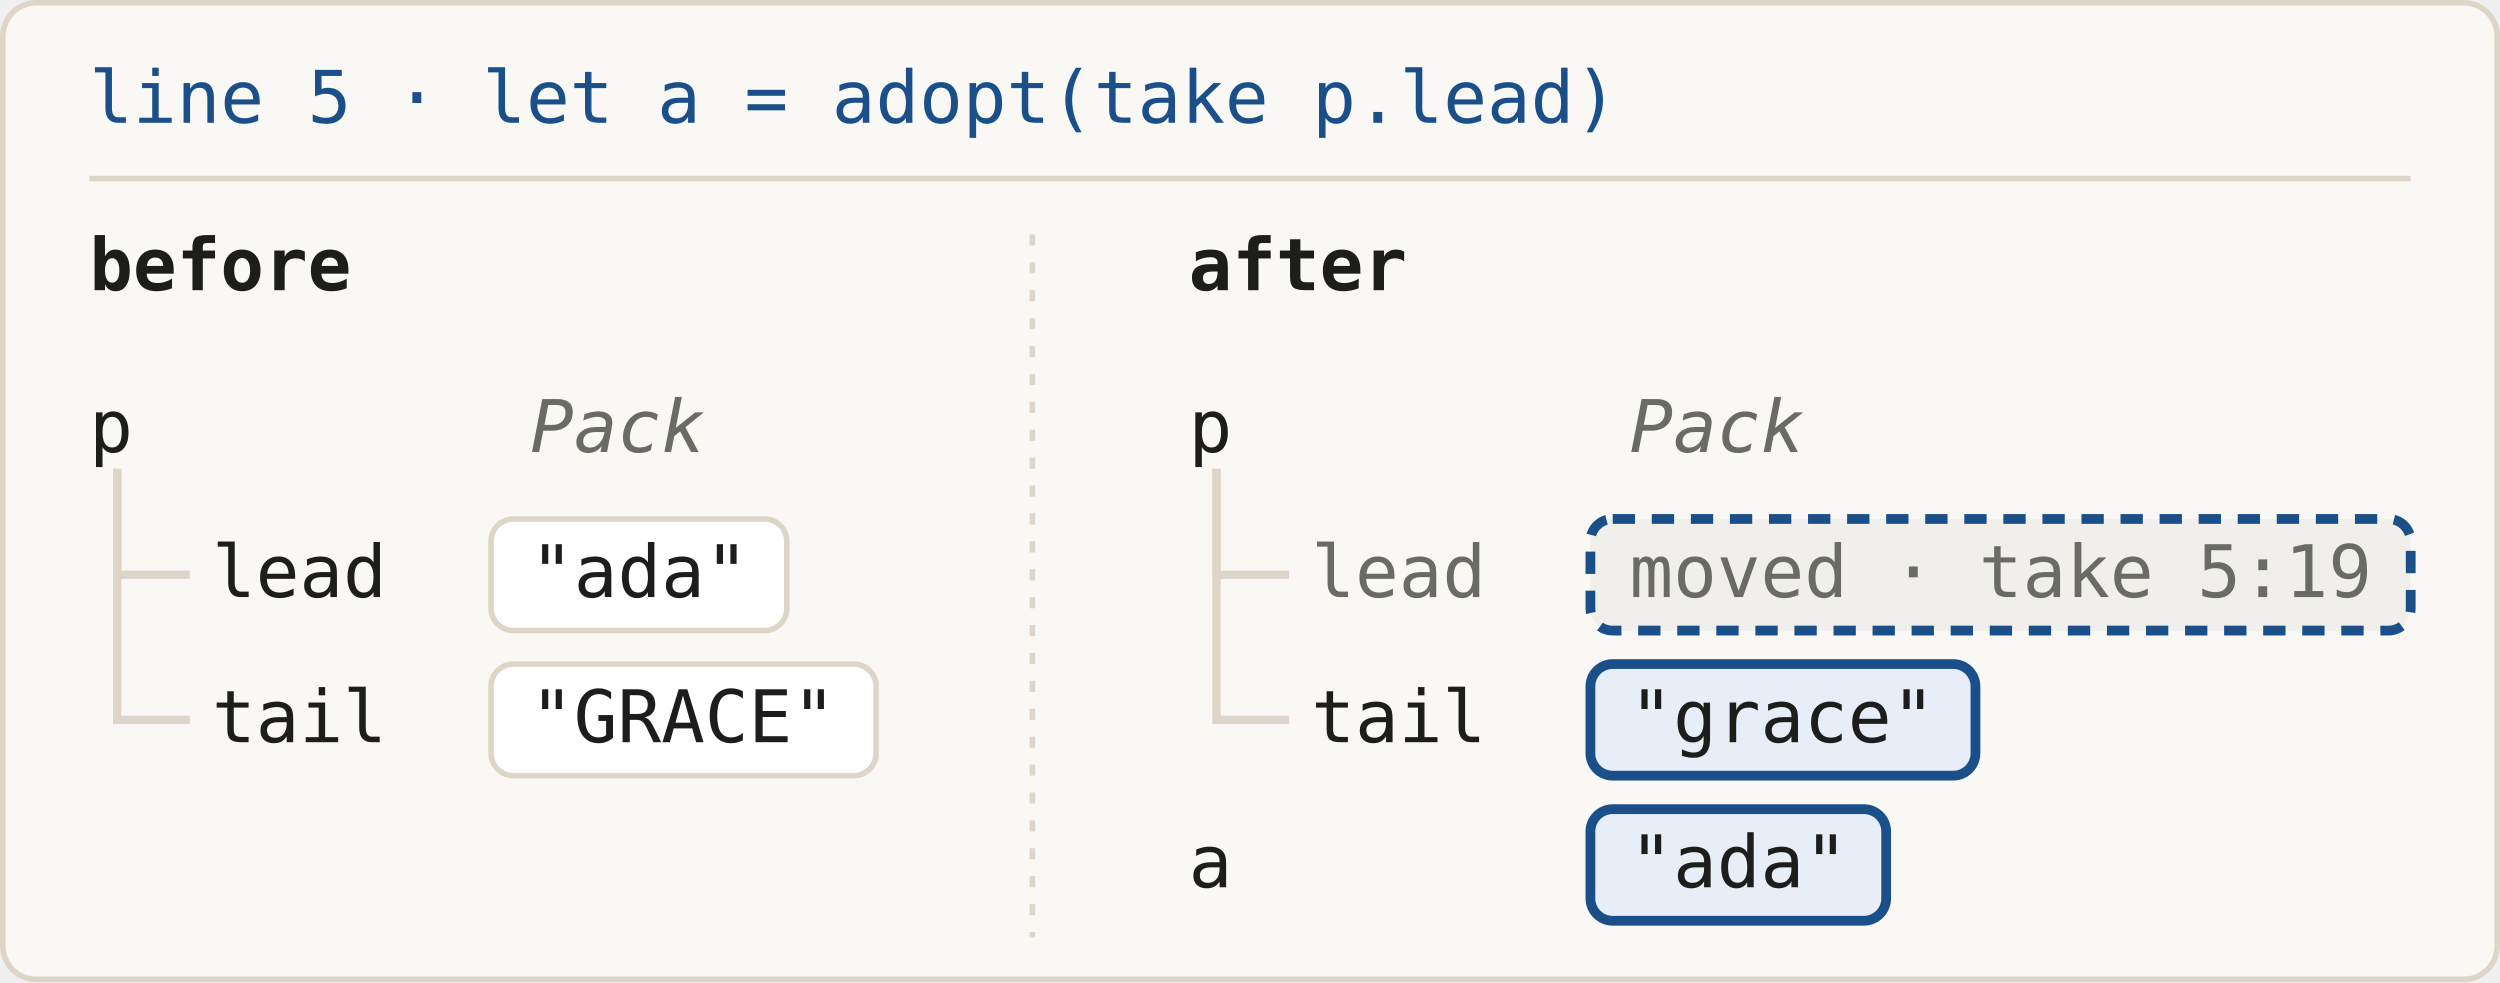
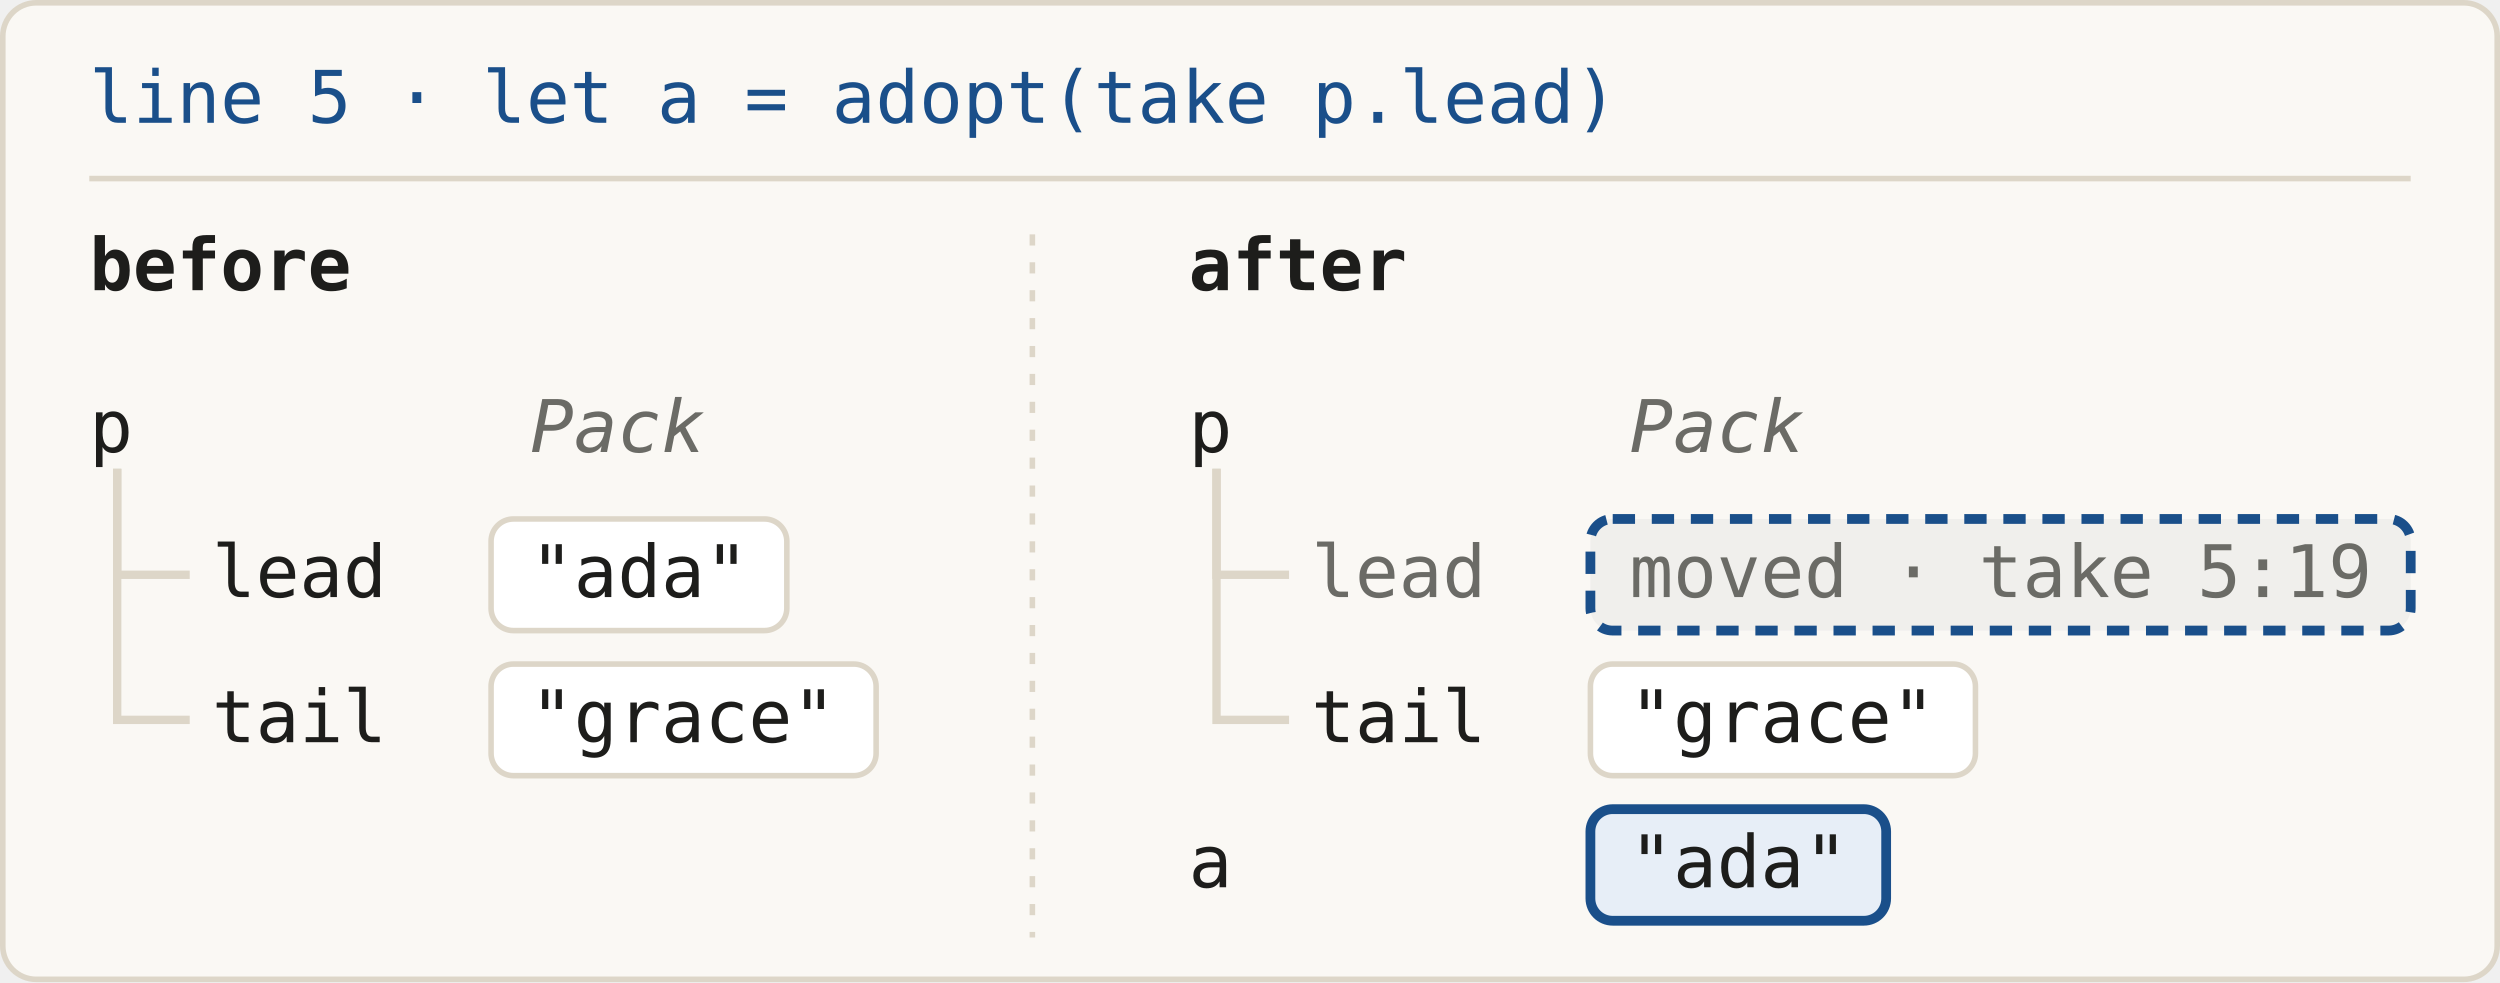
<svg xmlns="http://www.w3.org/2000/svg" width="448" height="176" viewBox="0 0 448 176" role="img" font-family="'Source Code Pro', ui-monospace, monospace" font-size="13">
  <rect x="0.5" y="0.5" width="447" height="175" rx="6" fill="#faf8f4" stroke="#ddd6c8" />
  <text x="16" y="22" fill="#1a4f8a">line 5 · let a = adopt(take p.lead)</text>
  <line x1="16" y1="32" x2="432" y2="32" stroke="#ddd6c8" />
  <text x="16" y="52" font-weight="700" fill="#1d1d1b">before</text>
  <path d="M21 84V103H34" fill="none" stroke="#ddd6c8" stroke-width="1.5" />
  <path d="M21 84V129H34" fill="none" stroke="#ddd6c8" stroke-width="1.5" />
  <text x="16" y="81" fill="#1d1d1b">p</text>
  <text x="95" y="81" fill="#6b6b66" font-style="italic">Pack</text>
  <text x="38" y="107" fill="#1d1d1b">lead</text>
  <rect x="88" y="93" width="53" height="20" rx="4" fill="#ffffff" stroke="#ddd6c8" stroke-width="1" />
  <text x="95" y="107" fill="#1d1d1b">"ada"</text>
  <text x="38" y="133" fill="#1d1d1b">tail</text>
  <rect x="88" y="119" width="69" height="20" rx="4" fill="#ffffff" stroke="#ddd6c8" stroke-width="1" />
-   <text x="95" y="133" fill="#1d1d1b">"GRACE"</text>
+   <text x="95" y="133" fill="#1d1d1b">"grace"</text>
  <line x1="185" y1="42" x2="185" y2="168" stroke="#ddd6c8" stroke-dasharray="2 3" />
  <text x="213" y="52" font-weight="700" fill="#1d1d1b">after</text>
  <path d="M218 84V103H231" fill="none" stroke="#ddd6c8" stroke-width="1.5" />
  <path d="M218 84V129H231" fill="none" stroke="#ddd6c8" stroke-width="1.5" />
  <text x="213" y="81" fill="#1d1d1b">p</text>
  <text x="292" y="81" fill="#6b6b66" font-style="italic">Pack</text>
  <text x="235" y="107" fill="#6b6b66">lead</text>
  <rect x="285" y="93" width="147" height="20" rx="4" fill="#f0efec" stroke="#1a4f8a" stroke-width="1.75" stroke-dasharray="4 3" />
  <text x="292" y="107" fill="#6b6b66">moved · take 5:19</text>
  <text x="235" y="133" fill="#1d1d1b">tail</text>
-   <rect x="285" y="119" width="69" height="20" rx="4" fill="#e7eef7" stroke="#1a4f8a" stroke-width="1.75" />
+   <rect x="285" y="119" width="69" height="20" rx="4" fill="#ffffff" stroke="#ddd6c8" stroke-width="1" />
  <text x="292" y="133" fill="#1d1d1b">"grace"</text>
  <text x="213" y="159" fill="#1d1d1b">a</text>
  <rect x="285" y="145" width="53" height="20" rx="4" fill="#e7eef7" stroke="#1a4f8a" stroke-width="1.75" />
  <text x="292" y="159" fill="#1d1d1b">"ada"</text>
</svg>
